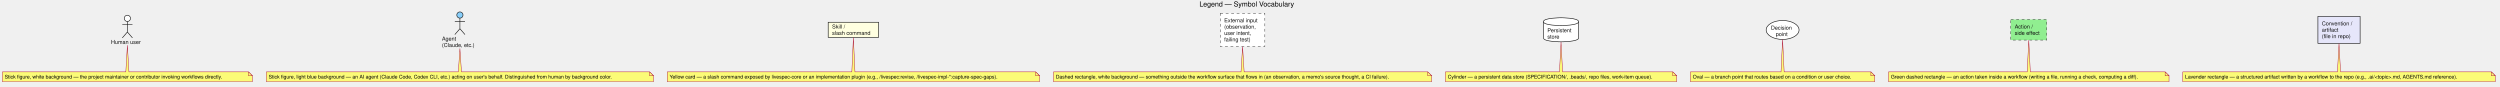
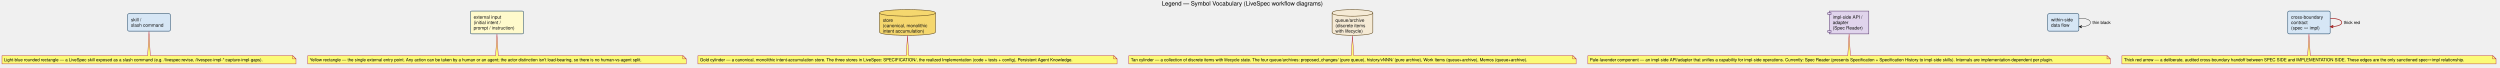
- <svg xmlns="http://www.w3.org/2000/svg" contentScriptType="application/ecmascript" contentStyleType="text/css" height="221px" preserveAspectRatio="none" style="width:6398px;height:221px;" version="1.1" viewBox="0 0 6398 221" width="6398px" zoomAndPan="magnify">
+ <svg xmlns="http://www.w3.org/2000/svg" contentScriptType="application/ecmascript" contentStyleType="text/css" height="205px" preserveAspectRatio="none" style="width:7551px;height:205px;background:#FAFAFA;" version="1.1" viewBox="0 0 7551 205" width="7551px" zoomAndPan="magnify">
  <defs />
  <g>
-     <text fill="#000000" font-family="Helvetica" font-size="18" lengthAdjust="spacingAndGlyphs" textLength="265" x="3069.5" y="16.708">Legend — Symbol Vocabulary</text>
-     <ellipse cx="326" cy="46.953" fill="#FFFFFF" rx="8" ry="8" style="stroke: #111111; stroke-width: 1.5;" />
-     <path d="M326,54.953 L326,81.953 M313,62.953 L339,62.953 M326,81.953 L313,96.953 M326,81.953 L339,96.953 " fill="none" style="stroke: #111111; stroke-width: 1.5;" />
-     <text fill="#111111" font-family="Helvetica" font-size="14" lengthAdjust="spacingAndGlyphs" textLength="84" x="284" y="112.448">Human user</text>
-     <ellipse cx="1177" cy="38.453" fill="#87CEFA" rx="8" ry="8" style="stroke: #111111; stroke-width: 1.5;" />
-     <path d="M1177,46.453 L1177,73.453 M1164,54.453 L1190,54.453 M1177,73.453 L1164,88.453 M1177,73.453 L1190,88.453 " fill="none" style="stroke: #111111; stroke-width: 1.5;" />
-     <text fill="#111111" font-family="Helvetica" font-size="14" lengthAdjust="spacingAndGlyphs" textLength="41" x="1131" y="103.948">Agent</text>
-     <text fill="#111111" font-family="Helvetica" font-size="14" lengthAdjust="spacingAndGlyphs" textLength="92" x="1131" y="120.245">(Claude, etc.)</text>
-     <rect fill="#FFFFE0" height="38.594" style="stroke: #111111; stroke-width: 1.5;" width="129" x="2119.5" y="56.953" />
-     <text fill="#111111" font-family="Helvetica" font-size="14" lengthAdjust="spacingAndGlyphs" textLength="35" x="2129.5" y="72.948">Skill /</text>
-     <text fill="#111111" font-family="Helvetica" font-size="14" lengthAdjust="spacingAndGlyphs" textLength="109" x="2129.5" y="89.245">slash command</text>
-     <rect fill="#FFFFFF" height="85.188" style="stroke: #111111; stroke-width: 1.0; stroke-dasharray: 7.0,7.0;" width="114" x="3123" y="33.953" />
-     <text fill="#111111" font-family="Helvetica" font-size="14" lengthAdjust="spacingAndGlyphs" textLength="94" x="3133" y="56.948">External input</text>
-     <text fill="#111111" font-family="Helvetica" font-size="14" lengthAdjust="spacingAndGlyphs" textLength="90" x="3133" y="73.245">(observation,</text>
-     <text fill="#111111" font-family="Helvetica" font-size="14" lengthAdjust="spacingAndGlyphs" textLength="79" x="3133" y="89.542">user intent,</text>
-     <text fill="#111111" font-family="Helvetica" font-size="14" lengthAdjust="spacingAndGlyphs" textLength="75" x="3133" y="105.839">failing test)</text>
-     <path d="M3950,55.453 C3950,45.453 3995,45.453 3995,45.453 C3995,45.453 4040,45.453 4040,55.453 L4040,97.047 C4040,107.047 3995,107.047 3995,107.047 C3995,107.047 3950,107.047 3950,97.047 L3950,55.453 " fill="#FFFFFF" style="stroke: #111111; stroke-width: 1.5;" />
-     <path d="M3950,55.453 C3950,65.453 3995,65.453 3995,65.453 C3995,65.453 4040,65.453 4040,55.453 " fill="none" style="stroke: #111111; stroke-width: 1.5;" />
-     <text fill="#111111" font-family="Helvetica" font-size="14" lengthAdjust="spacingAndGlyphs" textLength="70" x="3960" y="82.448">Persistent</text>
-     <text fill="#111111" font-family="Helvetica" font-size="14" lengthAdjust="spacingAndGlyphs" textLength="36" x="3960" y="98.745">store</text>
-     <ellipse cx="4562.085" cy="76.685" fill="#FFFFFF" rx="42.085" ry="24.232" style="stroke: #111111; stroke-width: 1.5;" />
-     <text fill="#111111" font-family="Helvetica" font-size="14" lengthAdjust="spacingAndGlyphs" textLength="60" x="4532.085" y="75.873">Decision</text>
-     <text fill="#111111" font-family="Helvetica" font-size="14" lengthAdjust="spacingAndGlyphs" textLength="35" x="4544.585" y="92.17">point</text>
-     <rect fill="#90EE90" height="52.594" style="stroke: #111111; stroke-width: 1.0; stroke-dasharray: 7.0,7.0;" width="92" x="5146" y="49.953" />
-     <text fill="#111111" font-family="Helvetica" font-size="14" lengthAdjust="spacingAndGlyphs" textLength="52" x="5156" y="72.948">Action /</text>
-     <text fill="#111111" font-family="Helvetica" font-size="14" lengthAdjust="spacingAndGlyphs" textLength="72" x="5156" y="89.245">side effect</text>
-     <rect fill="#E6E6FA" height="68.891" style="stroke: #111111; stroke-width: 1.5;" width="108" x="5932" y="41.953" />
-     <text fill="#111111" font-family="Helvetica" font-size="14" lengthAdjust="spacingAndGlyphs" textLength="88" x="5942" y="64.948">Convention /</text>
-     <text fill="#111111" font-family="Helvetica" font-size="14" lengthAdjust="spacingAndGlyphs" textLength="46" x="5942" y="81.245">artifact</text>
-     <text fill="#111111" font-family="Helvetica" font-size="14" lengthAdjust="spacingAndGlyphs" textLength="81" x="5942" y="97.542">(file in repo)</text>
-     <path d="M6,183.953 L6,209.086 A0,0 0 0 0 6,209.086 L646,209.086 A0,0 0 0 0 646,209.086 L646,193.953 L636,183.953 L330,183.953 L326,115.763 L322,183.953 L6,183.953 A0,0 0 0 0 6,183.953 " fill="#FBFB77" style="stroke: #A80036; stroke-width: 1.0;" />
-     <path d="M636,183.953 L636,193.953 L646,193.953 L636,183.953 " fill="#FBFB77" style="stroke: #A80036; stroke-width: 1.0;" />
-     <text fill="#000000" font-family="Helvetica" font-size="13" lengthAdjust="spacingAndGlyphs" textLength="619" x="12" y="201.02">Stick figure, white background — the project maintainer or contributor invoking workflows directly.</text>
-     <path d="M681.5,183.953 L681.5,209.086 A0,0 0 0 0 681.5,209.086 L1672.5,209.086 A0,0 0 0 0 1672.5,209.086 L1672.5,193.953 L1662.5,183.953 L1181,183.953 L1177,124.093 L1173,183.953 L681.5,183.953 A0,0 0 0 0 681.5,183.953 " fill="#FBFB77" style="stroke: #A80036; stroke-width: 1.0;" />
-     <path d="M1662.5,183.953 L1662.5,193.953 L1672.5,193.953 L1662.5,183.953 " fill="#FBFB77" style="stroke: #A80036; stroke-width: 1.0;" />
-     <text fill="#000000" font-family="Helvetica" font-size="13" lengthAdjust="spacingAndGlyphs" textLength="970" x="687.5" y="201.02">Stick figure, light blue background — an AI agent (Claude Code, Codex CLI, etc.) acting on user's behalf. Distinguished from human by background color.</text>
-     <path d="M1707.5,183.953 L1707.5,209.086 A0,0 0 0 0 1707.5,209.086 L2660.5,209.086 A0,0 0 0 0 2660.5,209.086 L2660.5,193.953 L2650.5,183.953 L2188,183.953 L2184,96.153 L2180,183.953 L1707.5,183.953 A0,0 0 0 0 1707.5,183.953 " fill="#FBFB77" style="stroke: #A80036; stroke-width: 1.0;" />
-     <path d="M2650.5,183.953 L2650.5,193.953 L2660.5,193.953 L2650.5,183.953 " fill="#FBFB77" style="stroke: #A80036; stroke-width: 1.0;" />
-     <text fill="#000000" font-family="Helvetica" font-size="13" lengthAdjust="spacingAndGlyphs" textLength="932" x="1713.5" y="201.02">Yellow card — a slash command exposed by livespec-core or an implementation plugin (e.g., /livespec:revise, /livespec-impl-*:capture-spec-gaps).</text>
-     <path d="M2696,183.953 L2696,209.086 A0,0 0 0 0 2696,209.086 L3664,209.086 A0,0 0 0 0 3664,209.086 L3664,193.953 L3654,183.953 L3184,183.953 L3180,119.053 L3176,183.953 L2696,183.953 A0,0 0 0 0 2696,183.953 " fill="#FBFB77" style="stroke: #A80036; stroke-width: 1.0;" />
-     <path d="M3654,183.953 L3654,193.953 L3664,193.953 L3654,183.953 " fill="#FBFB77" style="stroke: #A80036; stroke-width: 1.0;" />
-     <text fill="#000000" font-family="Helvetica" font-size="13" lengthAdjust="spacingAndGlyphs" textLength="947" x="2702" y="201.02">Dashed rectangle, white background — something outside the workflow surface that flows in (an observation, a memo's source thought, a CI failure).</text>
-     <path d="M3699,183.953 L3699,209.086 A0,0 0 0 0 3699,209.086 L4291,209.086 A0,0 0 0 0 4291,209.086 L4291,193.953 L4281,183.953 L3999,183.953 L3995,107.533 L3991,183.953 L3699,183.953 A0,0 0 0 0 3699,183.953 " fill="#FBFB77" style="stroke: #A80036; stroke-width: 1.0;" />
-     <path d="M4281,183.953 L4281,193.953 L4291,193.953 L4281,183.953 " fill="#FBFB77" style="stroke: #A80036; stroke-width: 1.0;" />
-     <text fill="#000000" font-family="Helvetica" font-size="13" lengthAdjust="spacingAndGlyphs" textLength="571" x="3705" y="201.02">Cylinder — a persistent data store (SPECIFICATION/, .beads/, repo files, work-item queue).</text>
-     <path d="M4326,183.953 L4326,209.086 A0,0 0 0 0 4326,209.086 L4798,209.086 A0,0 0 0 0 4798,209.086 L4798,193.953 L4788,183.953 L4566,183.953 L4562,100.483 L4558,183.953 L4326,183.953 A0,0 0 0 0 4326,183.953 " fill="#FBFB77" style="stroke: #A80036; stroke-width: 1.0;" />
-     <path d="M4788,183.953 L4788,193.953 L4798,193.953 L4788,183.953 " fill="#FBFB77" style="stroke: #A80036; stroke-width: 1.0;" />
-     <text fill="#000000" font-family="Helvetica" font-size="13" lengthAdjust="spacingAndGlyphs" textLength="451" x="4332" y="201.02">Oval — a branch point that routes based on a condition or user choice.</text>
-     <path d="M4833,183.953 L4833,209.086 A0,0 0 0 0 4833,209.086 L5551,209.086 A0,0 0 0 0 5551,209.086 L5551,193.953 L5541,183.953 L5196,183.953 L5192,103.053 L5188,183.953 L4833,183.953 A0,0 0 0 0 4833,183.953 " fill="#FBFB77" style="stroke: #A80036; stroke-width: 1.0;" />
-     <path d="M5541,183.953 L5541,193.953 L5551,193.953 L5541,183.953 " fill="#FBFB77" style="stroke: #A80036; stroke-width: 1.0;" />
-     <text fill="#000000" font-family="Helvetica" font-size="13" lengthAdjust="spacingAndGlyphs" textLength="697" x="4839" y="201.02">Green dashed rectangle — an action taken inside a workflow (writing a file, running a check, computing a diff).</text>
-     <path d="M5586,183.953 L5586,209.086 A0,0 0 0 0 5586,209.086 L6386,209.086 A0,0 0 0 0 6386,209.086 L6386,193.953 L6376,183.953 L5990,183.953 L5986,111.263 L5982,183.953 L5586,183.953 A0,0 0 0 0 5586,183.953 " fill="#FBFB77" style="stroke: #A80036; stroke-width: 1.0;" />
-     <path d="M6376,183.953 L6376,193.953 L6386,193.953 L6376,183.953 " fill="#FBFB77" style="stroke: #A80036; stroke-width: 1.0;" />
-     <text fill="#000000" font-family="Helvetica" font-size="13" lengthAdjust="spacingAndGlyphs" textLength="779" x="5592" y="201.02">Lavender rectangle — a structured artifact written by a workflow to the repo (e.g., .ai/&lt;topic&gt;.md, AGENTS.md reference).</text>
+     <text fill="#000000" font-family="Helvetica" font-size="18" lengthAdjust="spacingAndGlyphs" textLength="539" x="3509" y="16.708">Legend — Symbol Vocabulary (LiveSpec workflow diagrams)</text>
+     <rect fill="#D6E6F5" height="52.594" rx="4" ry="4" style="stroke: #1F4768; stroke-width: 1.5;" width="129" x="385.5" y="41.453" />
+     <text fill="#111111" font-family="Helvetica" font-size="14" lengthAdjust="spacingAndGlyphs" textLength="34" x="395.5" y="64.448">skill /</text>
+     <text fill="#111111" font-family="Helvetica" font-size="14" lengthAdjust="spacingAndGlyphs" textLength="109" x="395.5" y="80.745">slash command</text>
+     <rect fill="#FFFACC" height="68.891" rx="4" ry="4" style="stroke: #1F4768; stroke-width: 1.5;" width="161" x="1420.5" y="33.453" />
+     <text fill="#111111" font-family="Helvetica" font-size="14" lengthAdjust="spacingAndGlyphs" textLength="94" x="1430.5" y="56.448">external input</text>
+     <text fill="#111111" font-family="Helvetica" font-size="14" lengthAdjust="spacingAndGlyphs" textLength="92" x="1430.5" y="72.745">(initial intent /</text>
+     <text fill="#111111" font-family="Helvetica" font-size="14" lengthAdjust="spacingAndGlyphs" textLength="141" x="1430.5" y="89.042">prompt / instruction)</text>
+     <path d="M2656.5,38.953 C2656.5,28.953 2741,28.953 2741,28.953 C2741,28.953 2825.5,28.953 2825.5,38.953 L2825.5,96.844 C2825.5,106.844 2741,106.844 2741,106.844 C2741,106.844 2656.5,106.844 2656.5,96.844 L2656.5,38.953 " fill="#F5D76E" style="stroke: #5A4319; stroke-width: 1.5;" />
+     <path d="M2656.5,38.953 C2656.5,48.953 2741,48.953 2741,48.953 C2741,48.953 2825.5,48.953 2825.5,38.953 " fill="none" style="stroke: #5A4319; stroke-width: 1.5;" />
+     <text fill="#111111" font-family="Helvetica" font-size="14" lengthAdjust="spacingAndGlyphs" textLength="36" x="2666.5" y="65.948">store</text>
+     <text fill="#111111" font-family="Helvetica" font-size="14" lengthAdjust="spacingAndGlyphs" textLength="149" x="2666.5" y="82.245">(canonical, monolithic</text>
+     <text fill="#111111" font-family="Helvetica" font-size="14" lengthAdjust="spacingAndGlyphs" textLength="141" x="2666.5" y="98.542">intent accumulation)</text>
+     <path d="M4023.5,38.953 C4023.5,28.953 4085,28.953 4085,28.953 C4085,28.953 4146.5,28.953 4146.5,38.953 L4146.5,96.844 C4146.5,106.844 4085,106.844 4085,106.844 C4085,106.844 4023.5,106.844 4023.5,96.844 L4023.5,38.953 " fill="#F5EAD5" style="stroke: #5A4319; stroke-width: 1.5;" />
+     <path d="M4023.5,38.953 C4023.5,48.953 4085,48.953 4085,48.953 C4085,48.953 4146.5,48.953 4146.5,38.953 " fill="none" style="stroke: #5A4319; stroke-width: 1.5;" />
+     <text fill="#111111" font-family="Helvetica" font-size="14" lengthAdjust="spacingAndGlyphs" textLength="99" x="4033.5" y="65.948">queue/archive</text>
+     <text fill="#111111" font-family="Helvetica" font-size="14" lengthAdjust="spacingAndGlyphs" textLength="103" x="4033.5" y="82.245">(discrete items</text>
+     <text fill="#111111" font-family="Helvetica" font-size="14" lengthAdjust="spacingAndGlyphs" textLength="91" x="4033.5" y="98.542">with lifecycle)</text>
+     <rect fill="#E0D4EC" height="68.891" style="stroke: #5A3A72; stroke-width: 1.5;" width="119" x="5525.5" y="33.453" />
+     <rect fill="#E0D4EC" height="5" style="stroke: #5A3A72; stroke-width: 1.5;" width="10" x="5520.5" y="38.453" />
+     <rect fill="#E0D4EC" height="5" style="stroke: #5A3A72; stroke-width: 1.5;" width="10" x="5520.5" y="92.344" />
+     <text fill="#111111" font-family="Helvetica" font-size="14" lengthAdjust="spacingAndGlyphs" textLength="96" x="5535.5" y="56.448">impl-side API /</text>
+     <text fill="#111111" font-family="Helvetica" font-size="14" lengthAdjust="spacingAndGlyphs" textLength="53" x="5535.5" y="72.745">adapter</text>
+     <text fill="#111111" font-family="Helvetica" font-size="14" lengthAdjust="spacingAndGlyphs" textLength="99" x="5535.5" y="89.042">(Spec Reader)</text>
+     <rect fill="#D6E6F5" height="52.594" rx="4" ry="4" style="stroke: #1F4768; stroke-width: 1.5;" width="94" x="6185" y="41.453" />
+     <text fill="#111111" font-family="Helvetica" font-size="14" lengthAdjust="spacingAndGlyphs" textLength="74" x="6195" y="64.448">within-side</text>
+     <text fill="#111111" font-family="Helvetica" font-size="14" lengthAdjust="spacingAndGlyphs" textLength="61" x="6195" y="80.745">data flow</text>
+     <rect fill="#D6E6F5" height="68.891" rx="4" ry="4" style="stroke: #1F4768; stroke-width: 1.5;" width="128" x="6910" y="33.453" />
+     <text fill="#111111" font-family="Helvetica" font-size="14" lengthAdjust="spacingAndGlyphs" textLength="108" x="6920" y="56.448">cross-boundary</text>
+     <text fill="#111111" font-family="Helvetica" font-size="14" lengthAdjust="spacingAndGlyphs" textLength="57" x="6920" y="72.745">contract</text>
+     <text fill="#111111" font-family="Helvetica" font-size="14" lengthAdjust="spacingAndGlyphs" textLength="92" x="6920" y="89.042">(spec ↔ impl)</text>
+     <path d="M6,167.953 L6,193.086 A0,0 0 0 0 6,193.086 L894,193.086 A0,0 0 0 0 894,193.086 L894,177.953 L884,167.953 L454,167.953 L450,94.583 L446,167.953 L6,167.953 A0,0 0 0 0 6,167.953 " fill="#FBFB77" style="stroke: #A80036; stroke-width: 1.0;" />
+     <path d="M884,167.953 L884,177.953 L894,177.953 L884,167.953 " fill="#FBFB77" style="stroke: #A80036; stroke-width: 1.0;" />
+     <text fill="#000000" font-family="Helvetica" font-size="13" lengthAdjust="spacingAndGlyphs" textLength="867" x="12" y="185.02">Light-blue rounded rectangle — a LiveSpec skill exposed as a slash command (e.g. /livespec:revise, /livespec-impl-*:capture-impl-gaps).</text>
+     <path d="M929.5,167.953 L929.5,193.086 A0,0 0 0 0 929.5,193.086 L2072.5,193.086 A0,0 0 0 0 2072.5,193.086 L2072.5,177.953 L2062.5,167.953 L1505,167.953 L1501,102.703 L1497,167.953 L929.5,167.953 A0,0 0 0 0 929.5,167.953 " fill="#FBFB77" style="stroke: #A80036; stroke-width: 1.0;" />
+     <path d="M2062.5,167.953 L2062.5,177.953 L2072.5,177.953 L2062.5,167.953 " fill="#FBFB77" style="stroke: #A80036; stroke-width: 1.0;" />
+     <text fill="#000000" font-family="Helvetica" font-size="13" lengthAdjust="spacingAndGlyphs" textLength="1122" x="935.5" y="185.02">Yellow rectangle — the single external entry point. Any action can be taken by a human or an agent; the actor distinction isn't load-bearing, so there is no human-vs-agent split.</text>
+     <path d="M2108,167.953 L2108,193.086 A0,0 0 0 0 2108,193.086 L3374,193.086 A0,0 0 0 0 3374,193.086 L3374,177.953 L3364,167.953 L2745,167.953 L2741,106.983 L2737,167.953 L2108,167.953 A0,0 0 0 0 2108,167.953 " fill="#FBFB77" style="stroke: #A80036; stroke-width: 1.0;" />
+     <path d="M3364,167.953 L3364,177.953 L3374,177.953 L3364,167.953 " fill="#FBFB77" style="stroke: #A80036; stroke-width: 1.0;" />
+     <text fill="#000000" font-family="Helvetica" font-size="13" lengthAdjust="spacingAndGlyphs" textLength="1245" x="2114" y="185.02">Gold cylinder — a canonical, monolithic intent-accumulation store. The three stores in LiveSpec: SPECIFICATION/, the realized Implementation (code + tests + config), Persistent Agent Knowledge.</text>
+     <path d="M3409.5,167.953 L3409.5,193.086 A0,0 0 0 0 3409.5,193.086 L4760.5,193.086 A0,0 0 0 0 4760.5,193.086 L4760.5,177.953 L4750.5,167.953 L4089,167.953 L4085,106.983 L4081,167.953 L3409.5,167.953 A0,0 0 0 0 3409.5,167.953 " fill="#FBFB77" style="stroke: #A80036; stroke-width: 1.0;" />
+     <path d="M4750.5,167.953 L4750.5,177.953 L4760.5,177.953 L4750.5,167.953 " fill="#FBFB77" style="stroke: #A80036; stroke-width: 1.0;" />
+     <text fill="#000000" font-family="Helvetica" font-size="13" lengthAdjust="spacingAndGlyphs" textLength="1330" x="3415.5" y="185.02">Tan cylinder — a collection of discrete items with lifecycle state. The four queue/archives: proposed_changes/ (pure queue), history/vNNN/ (pure archive), Work Items (queue+archive), Memos (queue+archive).</text>
+     <path d="M4796,167.953 L4796,193.086 A0,0 0 0 0 4796,193.086 L6374,193.086 A0,0 0 0 0 6374,193.086 L6374,177.953 L6364,167.953 L5589,167.953 L5585,102.703 L5581,167.953 L4796,167.953 A0,0 0 0 0 4796,167.953 " fill="#FBFB77" style="stroke: #A80036; stroke-width: 1.0;" />
+     <path d="M6364,167.953 L6364,177.953 L6374,177.953 L6364,167.953 " fill="#FBFB77" style="stroke: #A80036; stroke-width: 1.0;" />
+     <text fill="#000000" font-family="Helvetica" font-size="13" lengthAdjust="spacingAndGlyphs" textLength="1557" x="4802" y="185.02">Pale-lavender component — an impl-side API/adapter that unifies a capability for impl-side operations. Currently: Spec Reader (presents Specification + Specification History to impl-side skills). Internals are implementation-dependent per plugin.</text>
+     <path d="M6409,167.953 L6409,193.086 A0,0 0 0 0 6409,193.086 L7539,193.086 A0,0 0 0 0 7539,193.086 L7539,177.953 L7529,167.953 L6978,167.953 L6974,102.703 L6970,167.953 L6409,167.953 A0,0 0 0 0 6409,167.953 " fill="#FBFB77" style="stroke: #A80036; stroke-width: 1.0;" />
+     <path d="M7529,167.953 L7529,177.953 L7539,177.953 L7529,167.953 " fill="#FBFB77" style="stroke: #A80036; stroke-width: 1.0;" />
+     <text fill="#000000" font-family="Helvetica" font-size="13" lengthAdjust="spacingAndGlyphs" textLength="1109" x="6415" y="185.02">Thick red arrow — a deliberate, audited cross-boundary handoff between SPEC SIDE and IMPLEMENTATION SIDE. These edges are the only sanctioned spec↔impl relationship.</text>
+     <path d="M6279.19,55.283 C6298.11,54.563 6314,58.793 6314,67.953 C6314,76.253 6300.95,80.503 6284.42,80.693 " fill="none" id="ArrowWithin-&gt;ArrowWithin" style="stroke: #000000; stroke-width: 1.0;" />
+     <polygon fill="#000000" points="6279.19,80.623,6288.132,84.751,6284.19,80.695,6288.246,76.752,6279.19,80.623" style="stroke: #000000; stroke-width: 1.0;" />
+     <text fill="#000000" font-family="Helvetica" font-size="13" lengthAdjust="spacingAndGlyphs" textLength="61" x="6320" y="72.52">thin black</text>
+     <path d="M7038.27,55.223 C7057.76,55.543 7073,59.783 7073,67.953 C7073,75.353 7060.49,79.533 7043.63,80.493 " fill="none" id="ArrowCross-&gt;ArrowCross" style="stroke: #A02020; stroke-width: 2.0;" />
+     <polygon fill="#A02020" points="7038.27,80.683,7047.402,84.372,7043.267,80.512,7047.128,76.377,7038.27,80.683" style="stroke: #A02020; stroke-width: 2.0;" />
+     <text fill="#000000" font-family="Helvetica" font-size="13" lengthAdjust="spacingAndGlyphs" textLength="55" x="7079" y="72.52">thick red</text>
  </g>
</svg>
